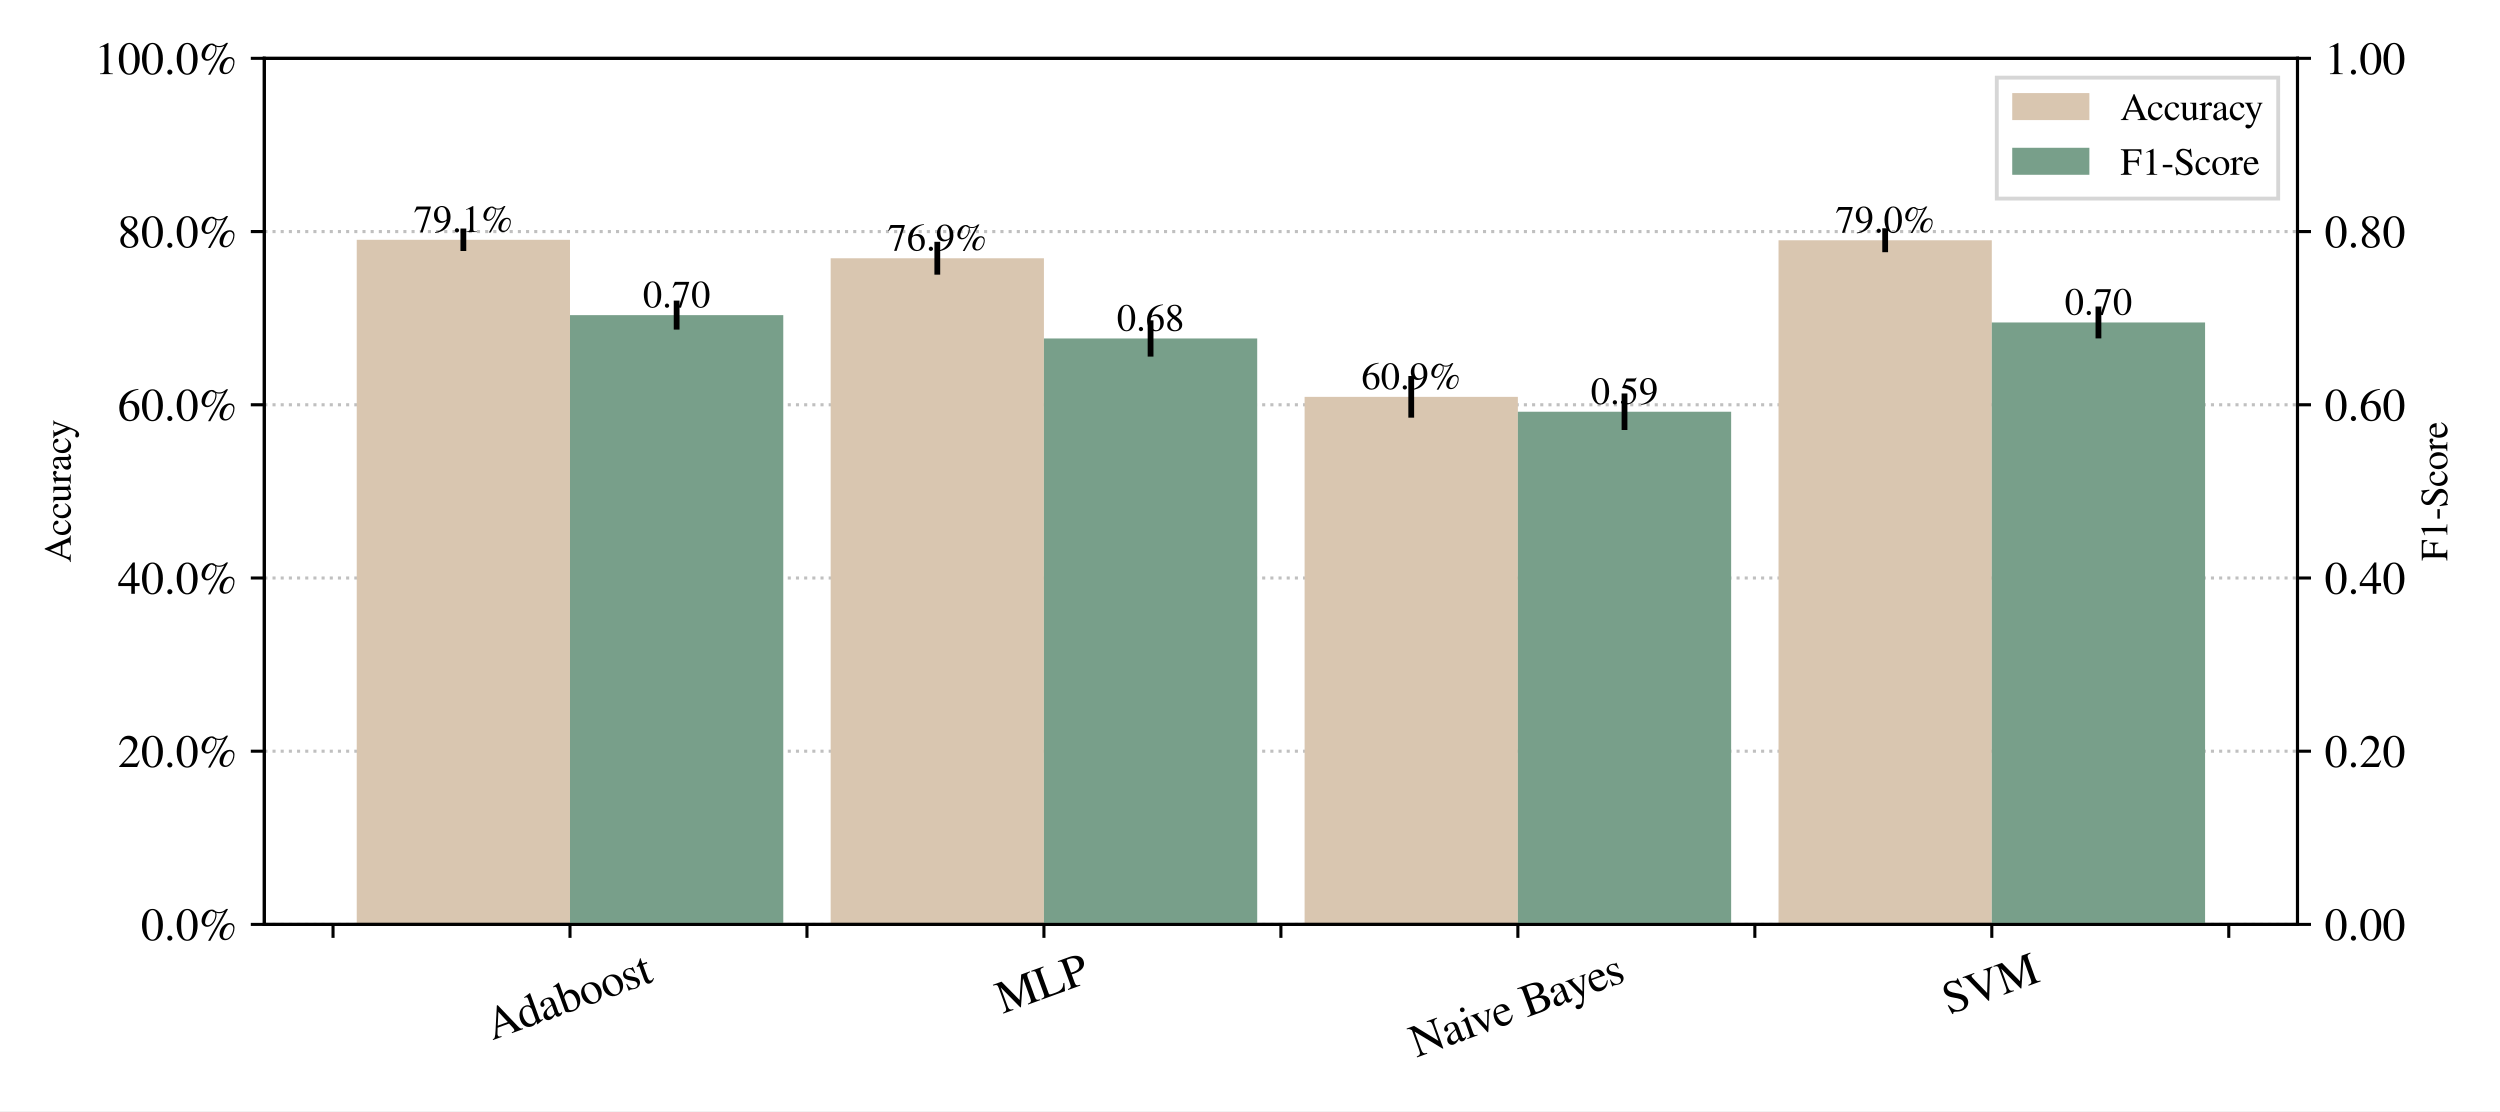
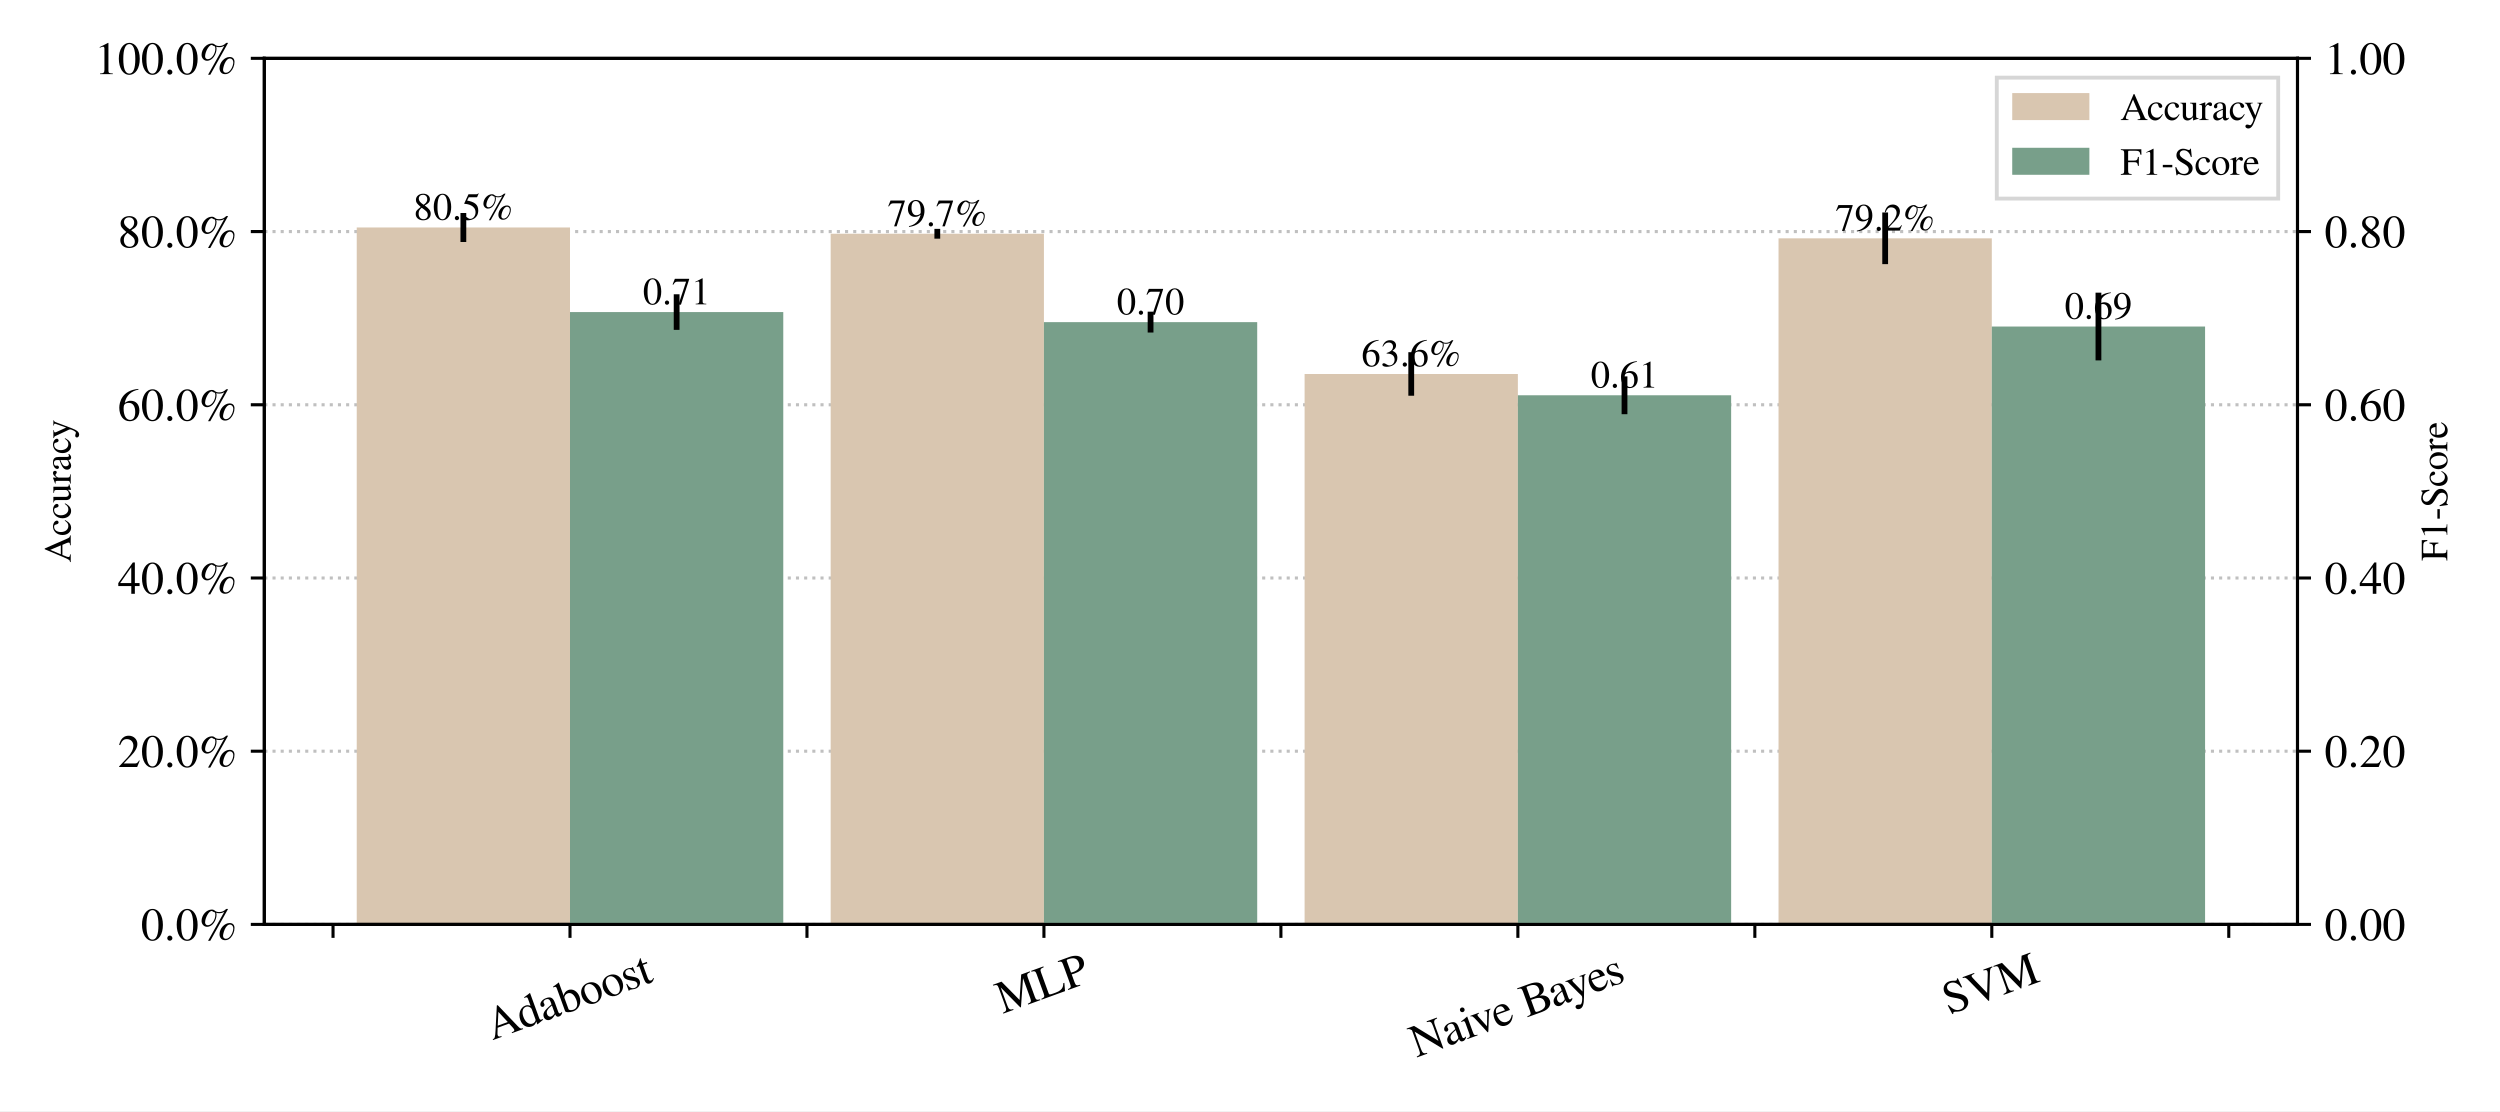
<svg xmlns="http://www.w3.org/2000/svg" xmlns:xlink="http://www.w3.org/1999/xlink" width="648pt" height="288pt" viewBox="0 0 648 288" version="1.1">
  <defs>
    <style type="text/css">*{stroke-linejoin: round; stroke-linecap: butt}</style>
  </defs>
  <g id="figure_1">
    <g id="patch_1">
      <path d="M 0 288  L 648 288  L 648 0  L 0 0  z " style="fill: #ffffff" />
    </g>
    <g id="axes_1">
      <g id="patch_2">
        <path d="M 68.51 239.602  L 595.51 239.602  L 595.51 15.126  L 68.51 15.126  z " style="fill: #ffffff" />
      </g>
      <g id="matplotlib.axis_1">
        <g id="xtick_1">
          <g id="line2d_1">
            <defs>
-               <path id="m0d2ccf09b9" d="M 0 0  L 0 3.5  " style="stroke: #000000; stroke-width: 0.8" />
+               <path id="mbbb6c28158" d="M 0 0  L 0 3.5  " style="stroke: #000000; stroke-width: 0.8" />
            </defs>
            <g>
-               <use xlink:href="#m0d2ccf09b9" x="86.322" y="239.602" style="stroke: #000000; stroke-width: 0.8" />
+               <use xlink:href="#mbbb6c28158" x="86.322" y="239.602" style="stroke: #000000; stroke-width: 0.8" />
            </g>
          </g>
        </g>
        <g id="xtick_2">
          <g id="line2d_2">
            <g>
-               <use xlink:href="#m0d2ccf09b9" x="147.744" y="239.602" style="stroke: #000000; stroke-width: 0.8" />
+               <use xlink:href="#mbbb6c28158" x="147.744" y="239.602" style="stroke: #000000; stroke-width: 0.8" />
            </g>
          </g>
          <g id="text_1">
            <g transform="translate(127.6313 269.6407)rotate(-20)scale(0.12 -0.12)">
              <defs>
                <path id="FreeSerif-41" d="M 4518 122  C 4230 141 4154 198 3942 678  L 2349 4314  L 2221 4314  L 890 1171  C 493 230 403 134 96 122  L 96 0  L 1363 0  L 1363 122  C 1056 122 928 205 928 384  C 928 461 947 550 979 634  L 1274 1382  L 2950 1382  L 3213 768  C 3290 595 3334 429 3334 339  C 3334 179 3226 128 2886 122  L 2886 0  L 4518 0  L 4518 122  z M 1382 1645  L 2118 3405  L 2861 1645  L 1382 1645  z " transform="scale(0.015625)" />
                <path id="FreeSerif-64" d="M 2189 -64  L 3130 269  L 3130 371  C 3014 365 3002 365 2982 365  C 2752 365 2701 435 2701 730  L 2701 4358  L 2669 4371  C 2362 4262 2138 4198 1728 4090  L 1728 3987  C 1779 3994 1818 3994 1869 3994  C 2106 3994 2163 3930 2163 3667  L 2163 2669  C 1920 2874 1747 2944 1491 2944  C 755 2944 160 2221 160 1312  C 160 493 640 -64 1344 -64  C 1702 -64 1946 64 2163 365  L 2163 -45  L 2189 -64  z M 1594 269  C 1062 269 710 781 710 1568  C 710 2291 1024 2765 1510 2765  C 1850 2765 2163 2464 2163 2125  L 2163 653  C 2163 544 1958 269 1594 269  z " transform="scale(0.015625)" />
                <path id="FreeSerif-61" d="M 160 621  C 160 218 442 -64 832 -64  C 1114 -64 1376 70 1766 403  C 1798 70 1914 -64 2176 -64  C 2394 -64 2528 13 2752 256  L 2752 422  C 2643 333 2566 301 2470 301  C 2323 301 2278 390 2278 672  L 2278 1920  C 2278 2560 2099 2944 1357 2944  C 755 2944 282 2630 282 2227  C 282 2080 410 1952 557 1952  C 710 1952 845 2080 845 2221  C 845 2278 813 2387 813 2477  C 813 2650 1018 2790 1274 2790  C 1587 2790 1760 2605 1760 2259  L 1760 1869  C 966 1549 160 1312 160 621  z M 1760 787  C 1760 589 1728 531 1594 454  C 1440 365 1261 307 1126 307  C 966 307 723 442 723 826  C 723 1203 986 1434 1760 1715  L 1760 787  z " transform="scale(0.015625)" />
                <path id="FreeSerif-62" d="M 1024 4358  L 992 4371  C 685 4256 378 4166 64 4090  L 64 3987  C 102 3994 128 3994 173 3994  C 429 3994 486 3936 486 3667  L 486 346  C 486 147 1030 -64 1542 -64  C 2387 -64 3040 640 3040 1555  C 3040 2342 2554 2944 1914 2944  C 1523 2944 1152 2714 1024 2400  L 1024 4358  z M 1024 2061  C 1024 2310 1325 2541 1658 2541  C 2157 2541 2477 2042 2477 1261  C 2477 550 2170 141 1645 141  C 1312 141 1024 288 1024 448  L 1024 2061  z " transform="scale(0.015625)" />
                <path id="FreeSerif-6f" d="M 1574 2944  C 742 2944 160 2330 160 1446  C 160 582 755 -64 1562 -64  C 2368 -64 2982 614 2982 1498  C 2982 2336 2394 2944 1574 2944  z M 736 1760  C 736 2368 1037 2765 1491 2765  C 2029 2765 2406 2150 2406 1274  C 2406 550 2118 115 1638 115  C 1088 115 736 870 736 1760  z " transform="scale(0.015625)" />
                <path id="FreeSerif-73" d="M 1715 2816  C 1574 2816 1466 2938 1094 2938  C 589 2938 224 2611 224 2150  C 224 1792 429 1536 973 1229  L 1344 1018  C 1568 890 1677 736 1677 538  C 1677 256 1472 77 1146 77  C 493 77 390 717 333 973  L 230 973  L 230 -26  L 314 -26  C 358 38 384 51 461 51  C 621 51 934 -64 1222 -64  C 1715 -64 2125 307 2125 755  C 2125 1075 1971 1286 1587 1517  L 896 1926  C 717 2029 621 2189 621 2362  C 621 2618 819 2797 1114 2797  C 1478 2797 1670 2579 1818 2010  L 1914 2010  L 1888 2880  L 1818 2880  C 1779 2854 1754 2816 1715 2816  z " transform="scale(0.015625)" />
                <path id="FreeSerif-74" d="M 1658 2880  L 1011 2880  L 1011 3622  C 1011 3686 1005 3706 966 3706  C 922 3648 883 3590 838 3526  C 269 2707 109 2848 109 2720  C 109 2701 115 2688 134 2675  L 474 2675  L 474 749  C 474 211 666 -64 1043 -64  C 1357 -64 1600 90 1811 422  L 1728 493  C 1594 333 1485 269 1344 269  C 1107 269 1011 442 1011 845  L 1011 2675  L 1658 2675  L 1658 2880  z " transform="scale(0.015625)" />
              </defs>
              <use xlink:href="#FreeSerif-41" />
              <use xlink:href="#FreeSerif-64" x="69.1" />
              <use xlink:href="#FreeSerif-61" x="119" />
              <use xlink:href="#FreeSerif-62" x="161.5" />
              <use xlink:href="#FreeSerif-6f" x="211.5" />
              <use xlink:href="#FreeSerif-6f" x="260.6" />
              <use xlink:href="#FreeSerif-73" x="309.7" />
              <use xlink:href="#FreeSerif-74" x="345.4" />
            </g>
          </g>
        </g>
        <g id="xtick_3">
          <g id="line2d_3">
            <g>
-               <use xlink:href="#m0d2ccf09b9" x="209.166" y="239.602" style="stroke: #000000; stroke-width: 0.8" />
+               <use xlink:href="#mbbb6c28158" x="209.166" y="239.602" style="stroke: #000000; stroke-width: 0.8" />
            </g>
          </g>
        </g>
        <g id="xtick_4">
          <g id="line2d_4">
            <g>
-               <use xlink:href="#m0d2ccf09b9" x="270.588" y="239.602" style="stroke: #000000; stroke-width: 0.8" />
+               <use xlink:href="#mbbb6c28158" x="270.588" y="239.602" style="stroke: #000000; stroke-width: 0.8" />
            </g>
          </g>
          <g id="text_2">
            <g transform="translate(259.8856 262.7904)rotate(-20)scale(0.12 -0.12)">
              <defs>
                <path id="FreeSerif-4d" d="M 4333 3667  L 4333 768  C 4333 237 4256 154 3750 122  L 3750 0  L 5542 0  L 5542 122  C 5075 154 4986 243 4986 698  L 4986 3539  C 4986 3994 5069 4077 5542 4115  L 5542 4237  L 4269 4237  L 2854 1005  L 1376 4237  L 109 4237  L 109 4115  C 634 4083 717 4006 717 3539  L 717 941  C 717 282 627 160 96 122  L 96 0  L 1600 0  L 1600 122  C 1107 147 998 294 998 941  L 998 3520  L 2605 0  L 2694 0  L 4333 3667  z " transform="scale(0.015625)" />
                <path id="FreeSerif-4c" d="M 2285 250  L 1856 250  C 1389 250 1306 288 1306 512  L 1306 3539  C 1306 3994 1395 4083 1901 4115  L 1901 4237  L 96 4237  L 96 4115  C 570 4077 653 3987 653 3539  L 653 698  C 653 250 563 154 96 122  L 96 0  L 3539 0  L 3846 1114  L 3686 1114  C 3558 819 3405 250 2285 250  z " transform="scale(0.015625)" />
                <path id="FreeSerif-50" d="M 3462 3078  C 3462 4006 2477 4237 1786 4237  L 96 4237  L 96 4115  C 570 4064 634 4000 634 3539  L 634 768  C 634 230 582 166 96 122  L 96 0  L 1888 0  L 1888 122  C 1382 141 1286 230 1286 698  L 1286 1862  C 1453 1850 1562 1843 1728 1843  C 3200 1843 3462 2586 3462 3078  z M 1286 3782  C 1286 3955 1331 4000 1504 4000  C 2368 4000 2765 3699 2765 3040  C 2765 2419 2387 2099 1651 2099  C 1523 2099 1434 2106 1286 2118  L 1286 3782  z " transform="scale(0.015625)" />
              </defs>
              <use xlink:href="#FreeSerif-4d" />
              <use xlink:href="#FreeSerif-4c" x="88.1" />
              <use xlink:href="#FreeSerif-50" x="149.2" />
            </g>
          </g>
        </g>
        <g id="xtick_5">
          <g id="line2d_5">
            <g>
-               <use xlink:href="#m0d2ccf09b9" x="332.01" y="239.602" style="stroke: #000000; stroke-width: 0.8" />
+               <use xlink:href="#mbbb6c28158" x="332.01" y="239.602" style="stroke: #000000; stroke-width: 0.8" />
            </g>
          </g>
        </g>
        <g id="xtick_6">
          <g id="line2d_6">
            <g>
-               <use xlink:href="#m0d2ccf09b9" x="393.432" y="239.602" style="stroke: #000000; stroke-width: 0.8" />
+               <use xlink:href="#mbbb6c28158" x="393.432" y="239.602" style="stroke: #000000; stroke-width: 0.8" />
            </g>
          </g>
          <g id="text_3">
            <g transform="translate(367.1371 274.1393)rotate(-20)scale(0.12 -0.12)">
              <defs>
                <path id="FreeSerif-4e" d="M 4544 4115  L 4544 4237  L 3040 4237  L 3040 4115  C 3533 4077 3654 3962 3654 3296  L 3654 1139  L 1190 4237  L 96 4237  L 96 4115  C 371 4115 461 4064 717 3763  L 717 941  C 717 282 627 160 96 122  L 96 0  L 1600 0  L 1600 122  C 1107 147 998 294 998 941  L 998 3450  L 3827 -70  L 3936 -70  L 3936 3296  C 3936 4045 4154 4077 4544 4115  z " transform="scale(0.015625)" />
                <path id="FreeSerif-69" d="M 397 2515  C 550 2515 608 2419 608 2138  L 608 653  C 608 192 544 122 102 96  L 102 0  L 1619 0  L 1619 96  C 1197 128 1146 192 1146 653  L 1146 2925  L 1120 2944  C 787 2810 461 2688 128 2592  L 128 2496  C 224 2509 339 2515 397 2515  z M 819 4371  C 646 4371 499 4224 499 4045  C 499 3866 640 3718 819 3718  C 1005 3718 1152 3859 1152 4045  C 1152 4224 1005 4371 819 4371  z " transform="scale(0.015625)" />
                <path id="FreeSerif-76" d="M 2963 2880  L 2074 2880  L 2074 2784  C 2278 2765 2374 2701 2374 2579  C 2374 2515 2362 2451 2336 2387  L 1702 730  L 1050 2368  C 1011 2458 992 2547 992 2605  C 992 2720 1062 2765 1286 2784  L 1286 2880  L 32 2880  L 32 2784  C 275 2771 333 2714 614 2048  L 1382 211  C 1472 -64 1517 -90 1549 -90  C 1587 -90 1632 -6 1728 230  L 2547 2285  C 2720 2726 2771 2765 2963 2784  L 2963 2880  z " transform="scale(0.015625)" />
                <path id="FreeSerif-65" d="M 621 1773  L 2592 1773  C 2496 2547 2157 2944 1498 2944  C 723 2944 160 2323 160 1370  C 160 486 621 -64 1357 -64  C 1965 -64 2445 314 2714 1005  L 2611 1050  C 2304 563 2029 378 1619 378  C 1203 378 659 634 621 1773  z M 634 1978  C 704 2477 922 2714 1312 2714  C 1702 2714 1856 2534 1939 1978  L 634 1978  z " transform="scale(0.015625)" />
                <path id="FreeSerif-20" transform="scale(0.015625)" />
                <path id="FreeSerif-42" d="M 3782 1152  C 3782 1984 2944 2163 2688 2227  C 2912 2285 3565 2413 3565 3149  C 3565 3866 2995 4237 1888 4237  L 96 4237  L 96 4115  C 634 4083 710 4013 710 3539  L 710 698  C 710 224 627 141 96 122  L 96 0  L 2234 0  C 3475 0 3782 691 3782 1152  z M 1766 237  C 1453 237 1363 294 1363 499  L 1363 2086  C 2221 2086 3046 2054 3046 1146  C 3046 390 2464 237 1766 237  z M 1363 2342  L 1363 3808  C 1363 3942 1408 4000 1504 4000  L 1786 4000  C 2522 4000 2912 3693 2912 3123  C 2912 2624 2573 2342 1971 2342  L 1363 2342  z " transform="scale(0.015625)" />
                <path id="FreeSerif-79" d="M 909 -858  C 800 -858 653 -742 410 -742  C 262 -742 134 -870 134 -1024  C 134 -1235 339 -1395 608 -1395  C 1037 -1395 1344 -1037 1690 -115  L 2675 2496  C 2752 2701 2829 2765 2982 2784  L 2982 2880  L 2118 2880  L 2118 2784  C 2323 2784 2426 2726 2426 2624  C 2426 2598 2419 2560 2400 2515  L 1779 749  L 1043 2368  C 1005 2458 979 2541 979 2611  C 979 2726 1075 2771 1350 2784  L 1350 2880  L 32 2880  L 32 2790  C 198 2765 307 2694 358 2586  L 1203 768  C 1370 442 1485 218 1485 122  C 1485 -70 1171 -858 909 -858  z " transform="scale(0.015625)" />
              </defs>
              <use xlink:href="#FreeSerif-4e" />
              <use xlink:href="#FreeSerif-61" x="72.5" />
              <use xlink:href="#FreeSerif-69" x="115.5" />
              <use xlink:href="#FreeSerif-76" x="139.8" />
              <use xlink:href="#FreeSerif-65" x="184.6" />
              <use xlink:href="#FreeSerif-20" x="229" />
              <use xlink:href="#FreeSerif-42" x="254" />
              <use xlink:href="#FreeSerif-61" x="317.1" />
              <use xlink:href="#FreeSerif-79" x="358.1" />
              <use xlink:href="#FreeSerif-65" x="403.2" />
              <use xlink:href="#FreeSerif-73" x="446.6" />
            </g>
          </g>
        </g>
        <g id="xtick_7">
          <g id="line2d_7">
            <g>
-               <use xlink:href="#m0d2ccf09b9" x="454.854" y="239.602" style="stroke: #000000; stroke-width: 0.8" />
+               <use xlink:href="#mbbb6c28158" x="454.854" y="239.602" style="stroke: #000000; stroke-width: 0.8" />
            </g>
          </g>
        </g>
        <g id="xtick_8">
          <g id="line2d_8">
            <g>
-               <use xlink:href="#m0d2ccf09b9" x="516.276" y="239.602" style="stroke: #000000; stroke-width: 0.8" />
+               <use xlink:href="#mbbb6c28158" x="516.276" y="239.602" style="stroke: #000000; stroke-width: 0.8" />
            </g>
          </g>
          <g id="text_4">
            <g transform="translate(505.3301 262.9674)rotate(-20)scale(0.12 -0.12)">
              <defs>
                <path id="FreeSerif-53" d="M 2419 864  C 2419 435 2099 141 1632 141  C 1062 141 659 493 339 1274  L 192 1274  L 384 -83  L 525 -83  C 531 38 608 128 704 128  C 941 128 1203 -90 1760 -90  C 2496 -90 3066 416 3066 1075  C 3066 1600 2714 2016 1869 2470  C 1197 2842 928 3123 928 3469  C 928 3821 1197 4064 1594 4064  C 2061 4064 2547 3757 2765 2963  L 2925 2963  L 2784 4326  L 2650 4326  C 2624 4179 2554 4109 2445 4109  C 2246 4109 1958 4326 1485 4326  C 915 4326 378 3910 378 3232  C 378 1920 2419 1958 2419 864  z " transform="scale(0.015625)" />
                <path id="FreeSerif-56" d="M 4422 4237  L 3110 4237  L 3110 4115  C 3462 4096 3578 4026 3578 3846  C 3578 3744 3533 3571 3456 3379  L 2515 1030  L 1549 3194  C 1338 3661 1286 3808 1286 3904  C 1286 4026 1376 4090 1581 4102  C 1606 4102 1677 4109 1766 4115  L 1766 4237  L 64 4237  L 64 4115  C 378 4102 486 4019 742 3443  L 2317 -70  L 2413 -70  L 3834 3520  C 4038 4032 4115 4096 4422 4115  L 4422 4237  z " transform="scale(0.015625)" />
              </defs>
              <use xlink:href="#FreeSerif-53" />
              <use xlink:href="#FreeSerif-56" x="52.9" />
              <use xlink:href="#FreeSerif-4d" x="123" />
            </g>
          </g>
        </g>
        <g id="xtick_9">
          <g id="line2d_9">
            <g>
-               <use xlink:href="#m0d2ccf09b9" x="577.698" y="239.602" style="stroke: #000000; stroke-width: 0.8" />
+               <use xlink:href="#mbbb6c28158" x="577.698" y="239.602" style="stroke: #000000; stroke-width: 0.8" />
            </g>
          </g>
        </g>
      </g>
      <g id="matplotlib.axis_2">
        <g id="ytick_1">
          <g id="line2d_10">
-             <path d="M 68.51 239.602  L 595.51 239.602  " clip-path="url(#pdb1f8f4b5e)" style="fill: none; stroke-dasharray: 0.8,1.32; stroke-dashoffset: 0; stroke: #b0b0b0; stroke-opacity: 0.8; stroke-width: 0.8" />
+             <path d="M 68.51 239.602  L 595.51 239.602  " clip-path="url(#p68325affa5)" style="fill: none; stroke-dasharray: 0.8,1.32; stroke-dashoffset: 0; stroke: #b0b0b0; stroke-opacity: 0.8; stroke-width: 0.8" />
          </g>
          <g id="line2d_11">
            <defs>
-               <path id="m94a7bee0f5" d="M 0 0  L -3.5 0  " style="stroke: #000000; stroke-width: 0.8" />
+               <path id="m3639a5c10b" d="M 0 0  L -3.5 0  " style="stroke: #000000; stroke-width: 0.8" />
            </defs>
            <g>
-               <use xlink:href="#m94a7bee0f5" x="68.51" y="239.602" style="stroke: #000000; stroke-width: 0.8" />
+               <use xlink:href="#m3639a5c10b" x="68.51" y="239.602" style="stroke: #000000; stroke-width: 0.8" />
            </g>
          </g>
          <g id="text_5">
            <g transform="translate(36.51438 243.7001)scale(0.12 -0.12)">
              <defs>
                <path id="FreeSerif-30" d="M 1600 -90  C 2483 -90 3046 832 3046 2112  C 3046 3424 2464 4326 1626 4326  C 691 4326 154 3341 154 2150  C 154 858 717 -90 1600 -90  z M 1606 4160  C 2144 4160 2432 3437 2432 2099  C 2432 762 2150 77 1600 77  C 1050 77 768 762 768 2093  C 768 3450 1056 4160 1606 4160  z " transform="scale(0.015625)" />
                <path id="FreeSerif-2e" d="M 800 640  C 608 640 448 474 448 275  C 448 90 608 -70 794 -70  C 992 -70 1158 90 1158 275  C 1158 474 992 640 800 640  z " transform="scale(0.015625)" />
                <path id="FreeSerif-25" d="M 4282 2374  C 3558 2374 2874 1626 2874 826  C 2874 326 3181 0 3642 0  C 3930 0 4166 102 4390 326  C 4730 672 4941 1190 4941 1690  C 4941 2125 4698 2374 4282 2374  z M 3750 192  C 3520 192 3360 358 3360 602  C 3360 928 3680 2170 4326 2170  C 4570 2170 4774 1939 4774 1658  C 4774 1062 4326 192 3750 192  z M 1805 4237  C 1075 4237 390 3475 390 2662  C 390 2214 730 1850 1146 1850  C 1926 1850 2458 2784 2458 3514  C 2458 3603 2445 3680 2413 3795  C 2528 3750 2643 3731 2829 3731  C 3110 3731 3277 3776 3533 3923  L 1286 -83  L 1594 -83  L 4058 4326  L 3808 4326  C 3462 4000 3206 3891 2810 3891  C 2182 3891 2291 4237 1805 4237  z M 1805 4045  C 1894 4045 1862 3942 2240 3840  C 2278 3712 2298 3616 2298 3526  C 2298 2803 1773 2067 1254 2067  C 1030 2067 877 2227 877 2458  C 877 3053 1376 4045 1805 4045  z " transform="scale(0.015625)" />
              </defs>
              <use xlink:href="#FreeSerif-30" />
              <use xlink:href="#FreeSerif-2e" x="50" />
              <use xlink:href="#FreeSerif-30" x="75" />
              <use xlink:href="#FreeSerif-25" x="125" />
            </g>
          </g>
        </g>
        <g id="ytick_2">
          <g id="line2d_12">
-             <path d="M 68.51 194.707  L 595.51 194.707  " clip-path="url(#pdb1f8f4b5e)" style="fill: none; stroke-dasharray: 0.8,1.32; stroke-dashoffset: 0; stroke: #b0b0b0; stroke-opacity: 0.8; stroke-width: 0.8" />
+             <path d="M 68.51 194.707  L 595.51 194.707  " clip-path="url(#p68325affa5)" style="fill: none; stroke-dasharray: 0.8,1.32; stroke-dashoffset: 0; stroke: #b0b0b0; stroke-opacity: 0.8; stroke-width: 0.8" />
          </g>
          <g id="line2d_13">
            <g>
-               <use xlink:href="#m94a7bee0f5" x="68.51" y="194.707" style="stroke: #000000; stroke-width: 0.8" />
+               <use xlink:href="#m3639a5c10b" x="68.51" y="194.707" style="stroke: #000000; stroke-width: 0.8" />
            </g>
          </g>
          <g id="text_6">
            <g transform="translate(30.51438 198.8047)scale(0.12 -0.12)">
              <defs>
                <path id="FreeSerif-32" d="M 198 3053  L 333 3021  C 589 3648 819 3853 1261 3853  C 1798 3853 2163 3488 2163 2950  C 2163 2451 1869 1856 1331 1286  L 192 77  L 192 0  L 2688 0  L 3040 877  L 2957 909  C 2720 544 2637 486 2349 486  L 819 486  L 1894 1613  C 2464 2208 2714 2694 2714 3194  C 2714 3834 2195 4326 1530 4326  C 499 4326 269 3354 198 3053  z " transform="scale(0.015625)" />
              </defs>
              <use xlink:href="#FreeSerif-32" />
              <use xlink:href="#FreeSerif-30" x="50" />
              <use xlink:href="#FreeSerif-2e" x="100" />
              <use xlink:href="#FreeSerif-30" x="125" />
              <use xlink:href="#FreeSerif-25" x="175" />
            </g>
          </g>
        </g>
        <g id="ytick_3">
          <g id="line2d_14">
-             <path d="M 68.51 149.812  L 595.51 149.812  " clip-path="url(#pdb1f8f4b5e)" style="fill: none; stroke-dasharray: 0.8,1.32; stroke-dashoffset: 0; stroke: #b0b0b0; stroke-opacity: 0.8; stroke-width: 0.8" />
+             <path d="M 68.51 149.812  L 595.51 149.812  " clip-path="url(#p68325affa5)" style="fill: none; stroke-dasharray: 0.8,1.32; stroke-dashoffset: 0; stroke: #b0b0b0; stroke-opacity: 0.8; stroke-width: 0.8" />
          </g>
          <g id="line2d_15">
            <g>
-               <use xlink:href="#m94a7bee0f5" x="68.51" y="149.812" style="stroke: #000000; stroke-width: 0.8" />
+               <use xlink:href="#m3639a5c10b" x="68.51" y="149.812" style="stroke: #000000; stroke-width: 0.8" />
            </g>
          </g>
          <g id="text_7">
            <g transform="translate(30.51438 153.9094)scale(0.12 -0.12)">
              <defs>
                <path id="FreeSerif-34" d="M 3021 1478  L 2368 1478  L 2368 4326  L 2086 4326  L 77 1478  L 77 1069  L 1875 1069  L 1875 0  L 2368 0  L 2368 1069  L 3021 1069  L 3021 1478  z M 1869 1478  L 333 1478  L 1869 3674  L 1869 1478  z " transform="scale(0.015625)" />
              </defs>
              <use xlink:href="#FreeSerif-34" />
              <use xlink:href="#FreeSerif-30" x="50" />
              <use xlink:href="#FreeSerif-2e" x="100" />
              <use xlink:href="#FreeSerif-30" x="125" />
              <use xlink:href="#FreeSerif-25" x="175" />
            </g>
          </g>
        </g>
        <g id="ytick_4">
          <g id="line2d_16">
-             <path d="M 68.51 104.916  L 595.51 104.916  " clip-path="url(#pdb1f8f4b5e)" style="fill: none; stroke-dasharray: 0.8,1.32; stroke-dashoffset: 0; stroke: #b0b0b0; stroke-opacity: 0.8; stroke-width: 0.8" />
+             <path d="M 68.51 104.916  L 595.51 104.916  " clip-path="url(#p68325affa5)" style="fill: none; stroke-dasharray: 0.8,1.32; stroke-dashoffset: 0; stroke: #b0b0b0; stroke-opacity: 0.8; stroke-width: 0.8" />
          </g>
          <g id="line2d_17">
            <g>
-               <use xlink:href="#m94a7bee0f5" x="68.51" y="104.916" style="stroke: #000000; stroke-width: 0.8" />
+               <use xlink:href="#m3639a5c10b" x="68.51" y="104.916" style="stroke: #000000; stroke-width: 0.8" />
            </g>
          </g>
          <g id="text_8">
            <g transform="translate(30.51438 109.0141)scale(0.12 -0.12)">
              <defs>
                <path id="FreeSerif-36" d="M 1651 -90  C 2445 -90 2995 518 2995 1402  C 2995 2221 2528 2739 1792 2739  C 1510 2739 1376 2694 973 2451  C 1146 3418 1862 4109 2867 4275  L 2854 4378  C 582 4179 218 2534 218 1786  C 218 659 794 -90 1651 -90  z M 1549 2445  C 2099 2445 2419 1984 2419 1184  C 2419 480 2170 90 1722 90  C 1158 90 813 691 813 1683  C 813 2131 922 2445 1549 2445  z " transform="scale(0.015625)" />
              </defs>
              <use xlink:href="#FreeSerif-36" />
              <use xlink:href="#FreeSerif-30" x="50" />
              <use xlink:href="#FreeSerif-2e" x="100" />
              <use xlink:href="#FreeSerif-30" x="125" />
              <use xlink:href="#FreeSerif-25" x="175" />
            </g>
          </g>
        </g>
        <g id="ytick_5">
          <g id="line2d_18">
-             <path d="M 68.51 60.021  L 595.51 60.021  " clip-path="url(#pdb1f8f4b5e)" style="fill: none; stroke-dasharray: 0.8,1.32; stroke-dashoffset: 0; stroke: #b0b0b0; stroke-opacity: 0.8; stroke-width: 0.8" />
+             <path d="M 68.51 60.021  L 595.51 60.021  " clip-path="url(#p68325affa5)" style="fill: none; stroke-dasharray: 0.8,1.32; stroke-dashoffset: 0; stroke: #b0b0b0; stroke-opacity: 0.8; stroke-width: 0.8" />
          </g>
          <g id="line2d_19">
            <g>
-               <use xlink:href="#m94a7bee0f5" x="68.51" y="60.021" style="stroke: #000000; stroke-width: 0.8" />
+               <use xlink:href="#m3639a5c10b" x="68.51" y="60.021" style="stroke: #000000; stroke-width: 0.8" />
            </g>
          </g>
          <g id="text_9">
            <g transform="translate(30.51438 64.11876)scale(0.12 -0.12)">
              <defs>
                <path id="FreeSerif-38" d="M 1856 2374  C 2490 2714 2714 2982 2714 3418  C 2714 3942 2253 4326 1613 4326  C 915 4326 397 3898 397 3315  C 397 2899 518 2714 1190 2125  C 499 1600 358 1402 358 966  C 358 346 864 -90 1587 -90  C 2355 -90 2848 333 2848 992  C 2848 1485 2630 1798 1856 2374  z M 1357 1997  C 1978 1542 2362 1331 2362 794  C 2362 378 2074 90 1658 90  C 1171 90 845 461 845 1018  C 845 1427 986 1696 1357 1997  z M 1670 2490  C 1101 2861 870 3155 870 3514  C 870 3885 1158 4147 1562 4147  C 1997 4147 2272 3866 2272 3424  C 2272 2861 1850 2624 1670 2490  z " transform="scale(0.015625)" />
              </defs>
              <use xlink:href="#FreeSerif-38" />
              <use xlink:href="#FreeSerif-30" x="50" />
              <use xlink:href="#FreeSerif-2e" x="100" />
              <use xlink:href="#FreeSerif-30" x="125" />
              <use xlink:href="#FreeSerif-25" x="175" />
            </g>
          </g>
        </g>
        <g id="ytick_6">
          <g id="line2d_20">
-             <path d="M 68.51 15.126  L 595.51 15.126  " clip-path="url(#pdb1f8f4b5e)" style="fill: none; stroke-dasharray: 0.8,1.32; stroke-dashoffset: 0; stroke: #b0b0b0; stroke-opacity: 0.8; stroke-width: 0.8" />
+             <path d="M 68.51 15.126  L 595.51 15.126  " clip-path="url(#p68325affa5)" style="fill: none; stroke-dasharray: 0.8,1.32; stroke-dashoffset: 0; stroke: #b0b0b0; stroke-opacity: 0.8; stroke-width: 0.8" />
          </g>
          <g id="line2d_21">
            <g>
-               <use xlink:href="#m94a7bee0f5" x="68.51" y="15.126" style="stroke: #000000; stroke-width: 0.8" />
+               <use xlink:href="#m3639a5c10b" x="68.51" y="15.126" style="stroke: #000000; stroke-width: 0.8" />
            </g>
          </g>
          <g id="text_10">
            <g transform="translate(24.51438 19.22344)scale(0.12 -0.12)">
              <defs>
                <path id="FreeSerif-31" d="M 1171 3795  C 1306 3795 1363 3699 1363 3494  L 1363 595  C 1363 179 1210 109 755 96  L 755 0  L 2522 0  L 2522 96  C 2016 102 1914 166 1914 474  L 1914 4314  L 1862 4326  L 710 3744  L 710 3654  C 960 3757 1075 3795 1171 3795  z " transform="scale(0.015625)" />
              </defs>
              <use xlink:href="#FreeSerif-31" />
              <use xlink:href="#FreeSerif-30" x="50" />
              <use xlink:href="#FreeSerif-30" x="100" />
              <use xlink:href="#FreeSerif-2e" x="150" />
              <use xlink:href="#FreeSerif-30" x="175" />
              <use xlink:href="#FreeSerif-25" x="225" />
            </g>
          </g>
        </g>
        <g id="text_11">
          <g transform="translate(18.33469 145.8342)rotate(-90)scale(0.1 -0.1)">
            <defs>
              <path id="FreeSerif-63" d="M 160 1363  C 160 531 666 -64 1376 -64  C 2131 -64 2502 678 2637 941  L 2547 998  C 2240 550 2010 397 1645 397  C 1062 397 653 909 653 1645  C 653 2304 1005 2758 1523 2758  C 1754 2758 1837 2688 1901 2451  L 1939 2310  C 1990 2131 2106 2016 2240 2016  C 2406 2016 2547 2138 2547 2285  C 2547 2643 2099 2944 1562 2944  C 851 2944 160 2349 160 1363  z " transform="scale(0.015625)" />
              <path id="FreeSerif-75" d="M 3072 320  L 3040 320  C 2746 320 2675 390 2675 685  L 2675 2880  L 1664 2880  L 1664 2771  C 2061 2752 2138 2688 2138 2368  L 2138 864  C 2138 378 1581 307 1453 307  C 1203 307 998 525 998 794  L 998 2880  L 64 2880  L 64 2790  C 371 2771 461 2675 461 2381  L 461 768  C 461 262 768 -64 1235 -64  C 1696 -64 1946 262 2170 486  L 2170 -45  L 2195 -58  C 2515 70 2746 141 3072 230  L 3072 320  z " transform="scale(0.015625)" />
              <path id="FreeSerif-72" d="M 1926 2317  C 2080 2317 2176 2426 2176 2605  C 2176 2816 2042 2944 1824 2944  C 1555 2944 1370 2797 1056 2342  L 1056 2931  L 1024 2944  C 685 2803 454 2720 77 2598  L 77 2496  C 166 2515 224 2522 301 2522  C 461 2522 518 2419 518 2138  L 518 538  C 518 218 474 173 64 96  L 64 0  L 1600 0  L 1600 96  C 1165 115 1056 211 1056 576  L 1056 2016  C 1056 2221 1331 2541 1504 2541  C 1606 2541 1754 2317 1926 2317  z " transform="scale(0.015625)" />
            </defs>
            <use xlink:href="#FreeSerif-41" />
            <use xlink:href="#FreeSerif-63" x="69.1" />
            <use xlink:href="#FreeSerif-63" x="112.5" />
            <use xlink:href="#FreeSerif-75" x="154.9" />
            <use xlink:href="#FreeSerif-72" x="203.9" />
            <use xlink:href="#FreeSerif-61" x="238.4" />
            <use xlink:href="#FreeSerif-63" x="281.4" />
            <use xlink:href="#FreeSerif-79" x="322.3" />
          </g>
        </g>
      </g>
      <g id="patch_3">
-         <path d="M 92.465 239.602  L 147.744 239.602  L 147.744 62.148  L 92.465 62.148  z " clip-path="url(#pdb1f8f4b5e)" style="fill: #d9c6b0" />
+         <path d="M 92.465 239.602  L 147.744 239.602  L 147.744 58.967  L 92.465 58.967  z " clip-path="url(#p68325affa5)" style="fill: #d9c6b0" />
      </g>
      <g id="patch_4">
-         <path d="M 215.308 239.602  L 270.588 239.602  L 270.588 66.937  L 215.308 66.937  z " clip-path="url(#pdb1f8f4b5e)" style="fill: #d9c6b0" />
+         <path d="M 215.308 239.602  L 270.588 239.602  L 270.588 60.59  L 215.308 60.59  z " clip-path="url(#p68325affa5)" style="fill: #d9c6b0" />
      </g>
      <g id="patch_5">
-         <path d="M 338.152 239.602  L 393.432 239.602  L 393.432 102.866  L 338.152 102.866  z " clip-path="url(#pdb1f8f4b5e)" style="fill: #d9c6b0" />
+         <path d="M 338.152 239.602  L 393.432 239.602  L 393.432 96.934  L 338.152 96.934  z " clip-path="url(#p68325affa5)" style="fill: #d9c6b0" />
      </g>
      <g id="patch_6">
-         <path d="M 460.996 239.602  L 516.276 239.602  L 516.276 62.269  L 460.996 62.269  z " clip-path="url(#pdb1f8f4b5e)" style="fill: #d9c6b0" />
+         <path d="M 460.996 239.602  L 516.276 239.602  L 516.276 61.771  L 460.996 61.771  z " clip-path="url(#p68325affa5)" style="fill: #d9c6b0" />
      </g>
      <g id="LineCollection_1">
-         <path d="M 120.104 65.055  L 120.104 59.241  " clip-path="url(#pdb1f8f4b5e)" style="fill: none; stroke: #000000; stroke-width: 1.5" />
+         <path d="M 120.104 62.729  L 120.104 55.204  " clip-path="url(#p68325affa5)" style="fill: none; stroke: #000000; stroke-width: 1.5" />
      </g>
      <g id="LineCollection_2">
-         <path d="M 242.948 71.2  L 242.948 62.674  " clip-path="url(#pdb1f8f4b5e)" style="fill: none; stroke: #000000; stroke-width: 1.5" />
+         <path d="M 242.948 61.855  L 242.948 59.324  " clip-path="url(#p68325affa5)" style="fill: none; stroke: #000000; stroke-width: 1.5" />
      </g>
      <g id="LineCollection_3">
-         <path d="M 365.792 108.268  L 365.792 97.464  " clip-path="url(#pdb1f8f4b5e)" style="fill: none; stroke: #000000; stroke-width: 1.5" />
+         <path d="M 365.792 102.582  L 365.792 91.285  " clip-path="url(#p68325affa5)" style="fill: none; stroke: #000000; stroke-width: 1.5" />
      </g>
      <g id="LineCollection_4">
-         <path d="M 488.636 65.378  L 488.636 59.16  " clip-path="url(#pdb1f8f4b5e)" style="fill: none; stroke: #000000; stroke-width: 1.5" />
+         <path d="M 488.636 68.462  L 488.636 55.079  " clip-path="url(#p68325affa5)" style="fill: none; stroke: #000000; stroke-width: 1.5" />
      </g>
      <g id="patch_7">
        <path d="M 68.51 239.602  L 68.51 15.126  " style="fill: none; stroke: #000000; stroke-width: 0.8; stroke-linejoin: miter; stroke-linecap: square" />
      </g>
      <g id="patch_8">
        <path d="M 595.51 239.602  L 595.51 15.126  " style="fill: none; stroke: #000000; stroke-width: 0.8; stroke-linejoin: miter; stroke-linecap: square" />
      </g>
      <g id="patch_9">
        <path d="M 68.51 239.602  L 595.51 239.602  " style="fill: none; stroke: #000000; stroke-width: 0.8; stroke-linejoin: miter; stroke-linecap: square" />
      </g>
      <g id="patch_10">
        <path d="M 68.51 15.126  L 595.51 15.126  " style="fill: none; stroke: #000000; stroke-width: 0.8; stroke-linejoin: miter; stroke-linecap: square" />
      </g>
      <g id="text_12">
-         <g transform="translate(107.1896 60.14836)scale(0.1 -0.1)">
+         <g transform="translate(107.1896 56.96658)scale(0.1 -0.1)">
+           <defs>
+             <path id="FreeSerif-35" d="M 2285 1242  C 2285 627 1894 147 1395 147  C 1056 147 838 544 480 544  C 294 544 205 467 205 307  C 205 64 506 -90 986 -90  C 1664 -90 2733 237 2733 1549  C 2733 2547 2080 2976 890 3187  L 1158 3731  L 2413 3731  C 2515 3731 2541 3744 2560 3789  L 2803 4358  L 2746 4403  C 2650 4269 2586 4237 2451 4237  L 1114 4237  L 416 2720  C 410 2707 410 2701 410 2688  C 410 2656 435 2637 486 2637  C 883 2637 2285 2432 2285 1242  z " transform="scale(0.015625)" />
+           </defs>
+           <use xlink:href="#FreeSerif-38" />
+           <use xlink:href="#FreeSerif-30" x="50" />
+           <use xlink:href="#FreeSerif-2e" x="100" />
+           <use xlink:href="#FreeSerif-35" x="125" />
+           <use xlink:href="#FreeSerif-25" x="175" />
+         </g>
+       </g>
+       <g id="text_13">
+         <g transform="translate(230.0334 58.58953)scale(0.1 -0.1)">
          <defs>
            <path id="FreeSerif-37" d="M 2874 4237  L 506 4237  L 128 3296  L 237 3245  C 512 3680 627 3763 979 3763  L 2368 3763  L 1101 -51  L 1517 -51  L 2874 4134  L 2874 4237  z " transform="scale(0.015625)" />
            <path id="FreeSerif-39" d="M 378 -141  C 2643 122 2938 1811 2938 2522  C 2938 3578 2349 4326 1523 4326  C 762 4326 192 3680 192 2816  C 192 2035 653 1517 1344 1517  C 1696 1517 1965 1619 2304 1882  C 2042 838 1331 154 358 -13  L 378 -141  z M 1574 1792  C 1088 1792 781 2272 781 3034  C 781 3507 922 4147 1472 4147  C 2029 4147 2317 3597 2317 2522  L 2317 2272  C 2317 1888 1754 1792 1574 1792  z " transform="scale(0.015625)" />
          </defs>
          <use xlink:href="#FreeSerif-37" />
          <use xlink:href="#FreeSerif-39" x="50" />
          <use xlink:href="#FreeSerif-2e" x="100" />
-           <use xlink:href="#FreeSerif-31" x="125" />
+           <use xlink:href="#FreeSerif-37" x="125" />
          <use xlink:href="#FreeSerif-25" x="175" />
        </g>
      </g>
-       <g id="text_13">
-         <g transform="translate(230.0334 64.93727)scale(0.1 -0.1)">
-           <use xlink:href="#FreeSerif-37" />
-           <use xlink:href="#FreeSerif-36" x="50" />
+       <g id="text_14">
+         <g transform="translate(352.8772 94.93368)scale(0.1 -0.1)">
+           <defs>
+             <path id="FreeSerif-33" d="M 518 499  C 371 499 275 410 275 275  C 275 51 550 -90 998 -90  C 1990 -90 2765 480 2765 1402  C 2765 2099 2374 2381 1946 2566  C 2387 2867 2547 3104 2547 3450  C 2547 3968 2138 4326 1549 4326  C 768 4326 461 3770 288 3290  L 384 3264  C 646 3731 934 3942 1338 3942  C 1754 3942 2042 3661 2042 3258  C 2042 2618 1459 2362 979 2195  L 979 2112  C 1523 2112 2304 1971 2304 1094  C 2304 557 1939 141 1466 141  C 1056 141 832 499 518 499  z " transform="scale(0.015625)" />
+           </defs>
+           <use xlink:href="#FreeSerif-36" />
+           <use xlink:href="#FreeSerif-33" x="50" />
          <use xlink:href="#FreeSerif-2e" x="100" />
-           <use xlink:href="#FreeSerif-39" x="125" />
+           <use xlink:href="#FreeSerif-36" x="125" />
          <use xlink:href="#FreeSerif-25" x="175" />
        </g>
      </g>
-       <g id="text_14">
-         <g transform="translate(352.8772 100.8663)scale(0.1 -0.1)">
-           <use xlink:href="#FreeSerif-36" />
-           <use xlink:href="#FreeSerif-30" x="50" />
-           <use xlink:href="#FreeSerif-2e" x="100" />
-           <use xlink:href="#FreeSerif-39" x="125" />
-           <use xlink:href="#FreeSerif-25" x="175" />
-         </g>
-       </g>
      <g id="text_15">
-         <g transform="translate(475.721 60.26917)scale(0.1 -0.1)">
+         <g transform="translate(475.721 59.77067)scale(0.1 -0.1)">
          <use xlink:href="#FreeSerif-37" />
          <use xlink:href="#FreeSerif-39" x="50" />
          <use xlink:href="#FreeSerif-2e" x="100" />
-           <use xlink:href="#FreeSerif-30" x="125" />
+           <use xlink:href="#FreeSerif-32" x="125" />
          <use xlink:href="#FreeSerif-25" x="175" />
        </g>
      </g>
      <g id="legend_1">
        <g id="patch_11">
          <path d="M 517.569 51.476  L 590.51 51.476  L 590.51 20.126  L 517.569 20.126  z " style="fill: #ffffff; opacity: 0.8; stroke: #cccccc; stroke-linejoin: miter" />
        </g>
        <g id="patch_12">
          <path d="M 521.569 31.126  L 541.569 31.126  L 541.569 24.126  L 521.569 24.126  z " style="fill: #d9c6b0" />
        </g>
        <g id="text_16">
          <g transform="translate(549.5694 31.12562)scale(0.1 -0.1)">
            <use xlink:href="#FreeSerif-41" />
            <use xlink:href="#FreeSerif-63" x="69.1" />
            <use xlink:href="#FreeSerif-63" x="112.5" />
            <use xlink:href="#FreeSerif-75" x="154.9" />
            <use xlink:href="#FreeSerif-72" x="203.9" />
            <use xlink:href="#FreeSerif-61" x="238.4" />
            <use xlink:href="#FreeSerif-63" x="281.4" />
            <use xlink:href="#FreeSerif-79" x="322.3" />
          </g>
        </g>
        <g id="patch_13">
          <path d="M 521.569 45.305  L 541.569 45.305  L 541.569 38.305  L 521.569 38.305  z " style="fill: #789f8a" />
        </g>
        <g id="text_17">
          <g transform="translate(549.5694 45.30531)scale(0.1 -0.1)">
            <defs>
              <path id="FreeSerif-46" d="M 3085 1478  L 3085 2963  L 2938 2963  C 2861 2451 2746 2355 2234 2355  L 1306 2355  L 1306 3776  C 1306 3955 1338 3994 1510 3994  L 2381 3994  C 3104 3994 3245 3898 3354 3322  L 3514 3322  L 3494 4237  L 96 4237  L 96 4115  C 570 4077 653 3987 653 3539  L 653 768  C 653 237 582 154 96 122  L 96 0  L 1888 0  L 1888 122  C 1395 147 1306 243 1306 762  L 1306 2093  L 2234 2093  C 2752 2093 2861 1997 2938 1478  L 3085 1478  z " transform="scale(0.015625)" />
              <path id="FreeSerif-2d" d="M 250 1645  L 250 1242  L 1824 1242  L 1824 1645  L 250 1645  z " transform="scale(0.015625)" />
            </defs>
            <use xlink:href="#FreeSerif-46" />
            <use xlink:href="#FreeSerif-31" x="56.4" />
            <use xlink:href="#FreeSerif-2d" x="106.4" />
            <use xlink:href="#FreeSerif-53" x="139.7" />
            <use xlink:href="#FreeSerif-63" x="192.6" />
            <use xlink:href="#FreeSerif-6f" x="236" />
            <use xlink:href="#FreeSerif-72" x="284.1" />
            <use xlink:href="#FreeSerif-65" x="317.6" />
          </g>
        </g>
      </g>
    </g>
    <g id="axes_2">
      <g id="matplotlib.axis_3">
        <g id="ytick_7">
          <g id="line2d_22">
            <defs>
-               <path id="m36bb6095e7" d="M 0 0  L 3.5 0  " style="stroke: #000000; stroke-width: 0.8" />
+               <path id="m24433be754" d="M 0 0  L 3.5 0  " style="stroke: #000000; stroke-width: 0.8" />
            </defs>
            <g>
-               <use xlink:href="#m36bb6095e7" x="595.51" y="239.602" style="stroke: #000000; stroke-width: 0.8" />
+               <use xlink:href="#m24433be754" x="595.51" y="239.602" style="stroke: #000000; stroke-width: 0.8" />
            </g>
          </g>
          <g id="text_18">
            <g transform="translate(602.51 243.7001)scale(0.12 -0.12)">
              <use xlink:href="#FreeSerif-30" />
              <use xlink:href="#FreeSerif-2e" x="50" />
              <use xlink:href="#FreeSerif-30" x="75" />
              <use xlink:href="#FreeSerif-30" x="125" />
            </g>
          </g>
        </g>
        <g id="ytick_8">
          <g id="line2d_23">
            <g>
-               <use xlink:href="#m36bb6095e7" x="595.51" y="194.707" style="stroke: #000000; stroke-width: 0.8" />
+               <use xlink:href="#m24433be754" x="595.51" y="194.707" style="stroke: #000000; stroke-width: 0.8" />
            </g>
          </g>
          <g id="text_19">
            <g transform="translate(602.51 198.8047)scale(0.12 -0.12)">
              <use xlink:href="#FreeSerif-30" />
              <use xlink:href="#FreeSerif-2e" x="50" />
              <use xlink:href="#FreeSerif-32" x="75" />
              <use xlink:href="#FreeSerif-30" x="125" />
            </g>
          </g>
        </g>
        <g id="ytick_9">
          <g id="line2d_24">
            <g>
-               <use xlink:href="#m36bb6095e7" x="595.51" y="149.812" style="stroke: #000000; stroke-width: 0.8" />
+               <use xlink:href="#m24433be754" x="595.51" y="149.812" style="stroke: #000000; stroke-width: 0.8" />
            </g>
          </g>
          <g id="text_20">
            <g transform="translate(602.51 153.9094)scale(0.12 -0.12)">
              <use xlink:href="#FreeSerif-30" />
              <use xlink:href="#FreeSerif-2e" x="50" />
              <use xlink:href="#FreeSerif-34" x="75" />
              <use xlink:href="#FreeSerif-30" x="125" />
            </g>
          </g>
        </g>
        <g id="ytick_10">
          <g id="line2d_25">
            <g>
-               <use xlink:href="#m36bb6095e7" x="595.51" y="104.916" style="stroke: #000000; stroke-width: 0.8" />
+               <use xlink:href="#m24433be754" x="595.51" y="104.916" style="stroke: #000000; stroke-width: 0.8" />
            </g>
          </g>
          <g id="text_21">
            <g transform="translate(602.51 109.0141)scale(0.12 -0.12)">
              <use xlink:href="#FreeSerif-30" />
              <use xlink:href="#FreeSerif-2e" x="50" />
              <use xlink:href="#FreeSerif-36" x="75" />
              <use xlink:href="#FreeSerif-30" x="125" />
            </g>
          </g>
        </g>
        <g id="ytick_11">
          <g id="line2d_26">
            <g>
-               <use xlink:href="#m36bb6095e7" x="595.51" y="60.021" style="stroke: #000000; stroke-width: 0.8" />
+               <use xlink:href="#m24433be754" x="595.51" y="60.021" style="stroke: #000000; stroke-width: 0.8" />
            </g>
          </g>
          <g id="text_22">
            <g transform="translate(602.51 64.11876)scale(0.12 -0.12)">
              <use xlink:href="#FreeSerif-30" />
              <use xlink:href="#FreeSerif-2e" x="50" />
              <use xlink:href="#FreeSerif-38" x="75" />
              <use xlink:href="#FreeSerif-30" x="125" />
            </g>
          </g>
        </g>
        <g id="ytick_12">
          <g id="line2d_27">
            <g>
-               <use xlink:href="#m36bb6095e7" x="595.51" y="15.126" style="stroke: #000000; stroke-width: 0.8" />
+               <use xlink:href="#m24433be754" x="595.51" y="15.126" style="stroke: #000000; stroke-width: 0.8" />
            </g>
          </g>
          <g id="text_23">
            <g transform="translate(602.51 19.22344)scale(0.12 -0.12)">
              <use xlink:href="#FreeSerif-31" />
              <use xlink:href="#FreeSerif-2e" x="50" />
              <use xlink:href="#FreeSerif-30" x="75" />
              <use xlink:href="#FreeSerif-30" x="125" />
            </g>
          </g>
        </g>
        <g id="text_24">
          <g transform="translate(634.3397 145.4647)rotate(-90)scale(0.1 -0.1)">
            <use xlink:href="#FreeSerif-46" />
            <use xlink:href="#FreeSerif-31" x="56.4" />
            <use xlink:href="#FreeSerif-2d" x="106.4" />
            <use xlink:href="#FreeSerif-53" x="139.7" />
            <use xlink:href="#FreeSerif-63" x="192.6" />
            <use xlink:href="#FreeSerif-6f" x="236" />
            <use xlink:href="#FreeSerif-72" x="284.1" />
            <use xlink:href="#FreeSerif-65" x="317.6" />
          </g>
        </g>
      </g>
      <g id="patch_14">
-         <path d="M 147.744 239.602  L 203.024 239.602  L 203.024 81.675  L 147.744 81.675  z " clip-path="url(#pdb1f8f4b5e)" style="fill: #789f8a" />
+         <path d="M 147.744 239.602  L 203.024 239.602  L 203.024 80.884  L 147.744 80.884  z " clip-path="url(#p68325affa5)" style="fill: #789f8a" />
      </g>
      <g id="patch_15">
-         <path d="M 270.588 239.602  L 325.868 239.602  L 325.868 87.736  L 270.588 87.736  z " clip-path="url(#pdb1f8f4b5e)" style="fill: #789f8a" />
+         <path d="M 270.588 239.602  L 325.868 239.602  L 325.868 83.491  L 270.588 83.491  z " clip-path="url(#p68325affa5)" style="fill: #789f8a" />
      </g>
      <g id="patch_16">
-         <path d="M 393.432 239.602  L 448.712 239.602  L 448.712 106.727  L 393.432 106.727  z " clip-path="url(#pdb1f8f4b5e)" style="fill: #789f8a" />
+         <path d="M 393.432 239.602  L 448.712 239.602  L 448.712 102.459  L 393.432 102.459  z " clip-path="url(#p68325affa5)" style="fill: #789f8a" />
      </g>
      <g id="patch_17">
-         <path d="M 516.276 239.602  L 571.555 239.602  L 571.555 83.578  L 516.276 83.578  z " clip-path="url(#pdb1f8f4b5e)" style="fill: #789f8a" />
+         <path d="M 516.276 239.602  L 571.555 239.602  L 571.555 84.63  L 516.276 84.63  z " clip-path="url(#p68325affa5)" style="fill: #789f8a" />
      </g>
      <g id="LineCollection_5">
-         <path d="M 175.384 85.433  L 175.384 77.918  " clip-path="url(#pdb1f8f4b5e)" style="fill: none; stroke: #000000; stroke-width: 1.5" />
+         <path d="M 175.384 85.495  L 175.384 76.272  " clip-path="url(#p68325affa5)" style="fill: none; stroke: #000000; stroke-width: 1.5" />
      </g>
      <g id="LineCollection_6">
-         <path d="M 298.228 92.436  L 298.228 83.035  " clip-path="url(#pdb1f8f4b5e)" style="fill: none; stroke: #000000; stroke-width: 1.5" />
+         <path d="M 298.228 86.196  L 298.228 80.786  " clip-path="url(#p68325affa5)" style="fill: none; stroke: #000000; stroke-width: 1.5" />
      </g>
      <g id="LineCollection_7">
-         <path d="M 421.072 111.461  L 421.072 101.993  " clip-path="url(#pdb1f8f4b5e)" style="fill: none; stroke: #000000; stroke-width: 1.5" />
+         <path d="M 421.072 107.353  L 421.072 97.565  " clip-path="url(#p68325affa5)" style="fill: none; stroke: #000000; stroke-width: 1.5" />
      </g>
      <g id="LineCollection_8">
-         <path d="M 543.916 87.709  L 543.916 79.446  " clip-path="url(#pdb1f8f4b5e)" style="fill: none; stroke: #000000; stroke-width: 1.5" />
+         <path d="M 543.916 93.41  L 543.916 75.851  " clip-path="url(#p68325affa5)" style="fill: none; stroke: #000000; stroke-width: 1.5" />
      </g>
      <g id="patch_18">
        <path d="M 68.51 239.602  L 68.51 15.126  " style="fill: none; stroke: #000000; stroke-width: 0.8; stroke-linejoin: miter; stroke-linecap: square" />
      </g>
      <g id="patch_19">
        <path d="M 595.51 239.602  L 595.51 15.126  " style="fill: none; stroke: #000000; stroke-width: 0.8; stroke-linejoin: miter; stroke-linecap: square" />
      </g>
      <g id="patch_20">
        <path d="M 68.51 239.602  L 595.51 239.602  " style="fill: none; stroke: #000000; stroke-width: 0.8; stroke-linejoin: miter; stroke-linecap: square" />
      </g>
      <g id="patch_21">
        <path d="M 68.51 15.126  L 595.51 15.126  " style="fill: none; stroke: #000000; stroke-width: 0.8; stroke-linejoin: miter; stroke-linecap: square" />
      </g>
      <g id="text_25">
-         <g transform="translate(166.6341 79.67533)scale(0.1 -0.1)">
+         <g transform="translate(166.6341 78.88352)scale(0.1 -0.1)">
+           <use xlink:href="#FreeSerif-30" />
+           <use xlink:href="#FreeSerif-2e" x="50" />
+           <use xlink:href="#FreeSerif-37" x="75" />
+           <use xlink:href="#FreeSerif-31" x="125" />
+         </g>
+       </g>
+       <g id="text_26">
+         <g transform="translate(289.4779 81.491)scale(0.1 -0.1)">
          <use xlink:href="#FreeSerif-30" />
          <use xlink:href="#FreeSerif-2e" x="50" />
          <use xlink:href="#FreeSerif-37" x="75" />
          <use xlink:href="#FreeSerif-30" x="125" />
        </g>
      </g>
-       <g id="text_26">
-         <g transform="translate(289.4779 85.73562)scale(0.1 -0.1)">
+       <g id="text_27">
+         <g transform="translate(412.3218 100.4588)scale(0.1 -0.1)">
          <use xlink:href="#FreeSerif-30" />
          <use xlink:href="#FreeSerif-2e" x="50" />
          <use xlink:href="#FreeSerif-36" x="75" />
-           <use xlink:href="#FreeSerif-38" x="125" />
-         </g>
-       </g>
-       <g id="text_27">
-         <g transform="translate(412.3218 104.7267)scale(0.1 -0.1)">
-           <defs>
-             <path id="FreeSerif-35" d="M 2285 1242  C 2285 627 1894 147 1395 147  C 1056 147 838 544 480 544  C 294 544 205 467 205 307  C 205 64 506 -90 986 -90  C 1664 -90 2733 237 2733 1549  C 2733 2547 2080 2976 890 3187  L 1158 3731  L 2413 3731  C 2515 3731 2541 3744 2560 3789  L 2803 4358  L 2746 4403  C 2650 4269 2586 4237 2451 4237  L 1114 4237  L 416 2720  C 410 2707 410 2701 410 2688  C 410 2656 435 2637 486 2637  C 883 2637 2285 2432 2285 1242  z " transform="scale(0.015625)" />
-           </defs>
+           <use xlink:href="#FreeSerif-31" x="125" />
+         </g>
+       </g>
+       <g id="text_28">
+         <g transform="translate(535.1656 82.63031)scale(0.1 -0.1)">
          <use xlink:href="#FreeSerif-30" />
          <use xlink:href="#FreeSerif-2e" x="50" />
-           <use xlink:href="#FreeSerif-35" x="75" />
+           <use xlink:href="#FreeSerif-36" x="75" />
          <use xlink:href="#FreeSerif-39" x="125" />
-         </g>
-       </g>
-       <g id="text_28">
-         <g transform="translate(535.1656 81.57778)scale(0.1 -0.1)">
-           <use xlink:href="#FreeSerif-30" />
-           <use xlink:href="#FreeSerif-2e" x="50" />
-           <use xlink:href="#FreeSerif-37" x="75" />
-           <use xlink:href="#FreeSerif-30" x="125" />
        </g>
      </g>
    </g>
  </g>
  <defs>
-     <clipPath id="pdb1f8f4b5e">
+     <clipPath id="p68325affa5">
      <rect x="68.51" y="15.126" width="527" height="224.477" />
    </clipPath>
  </defs>
</svg>
